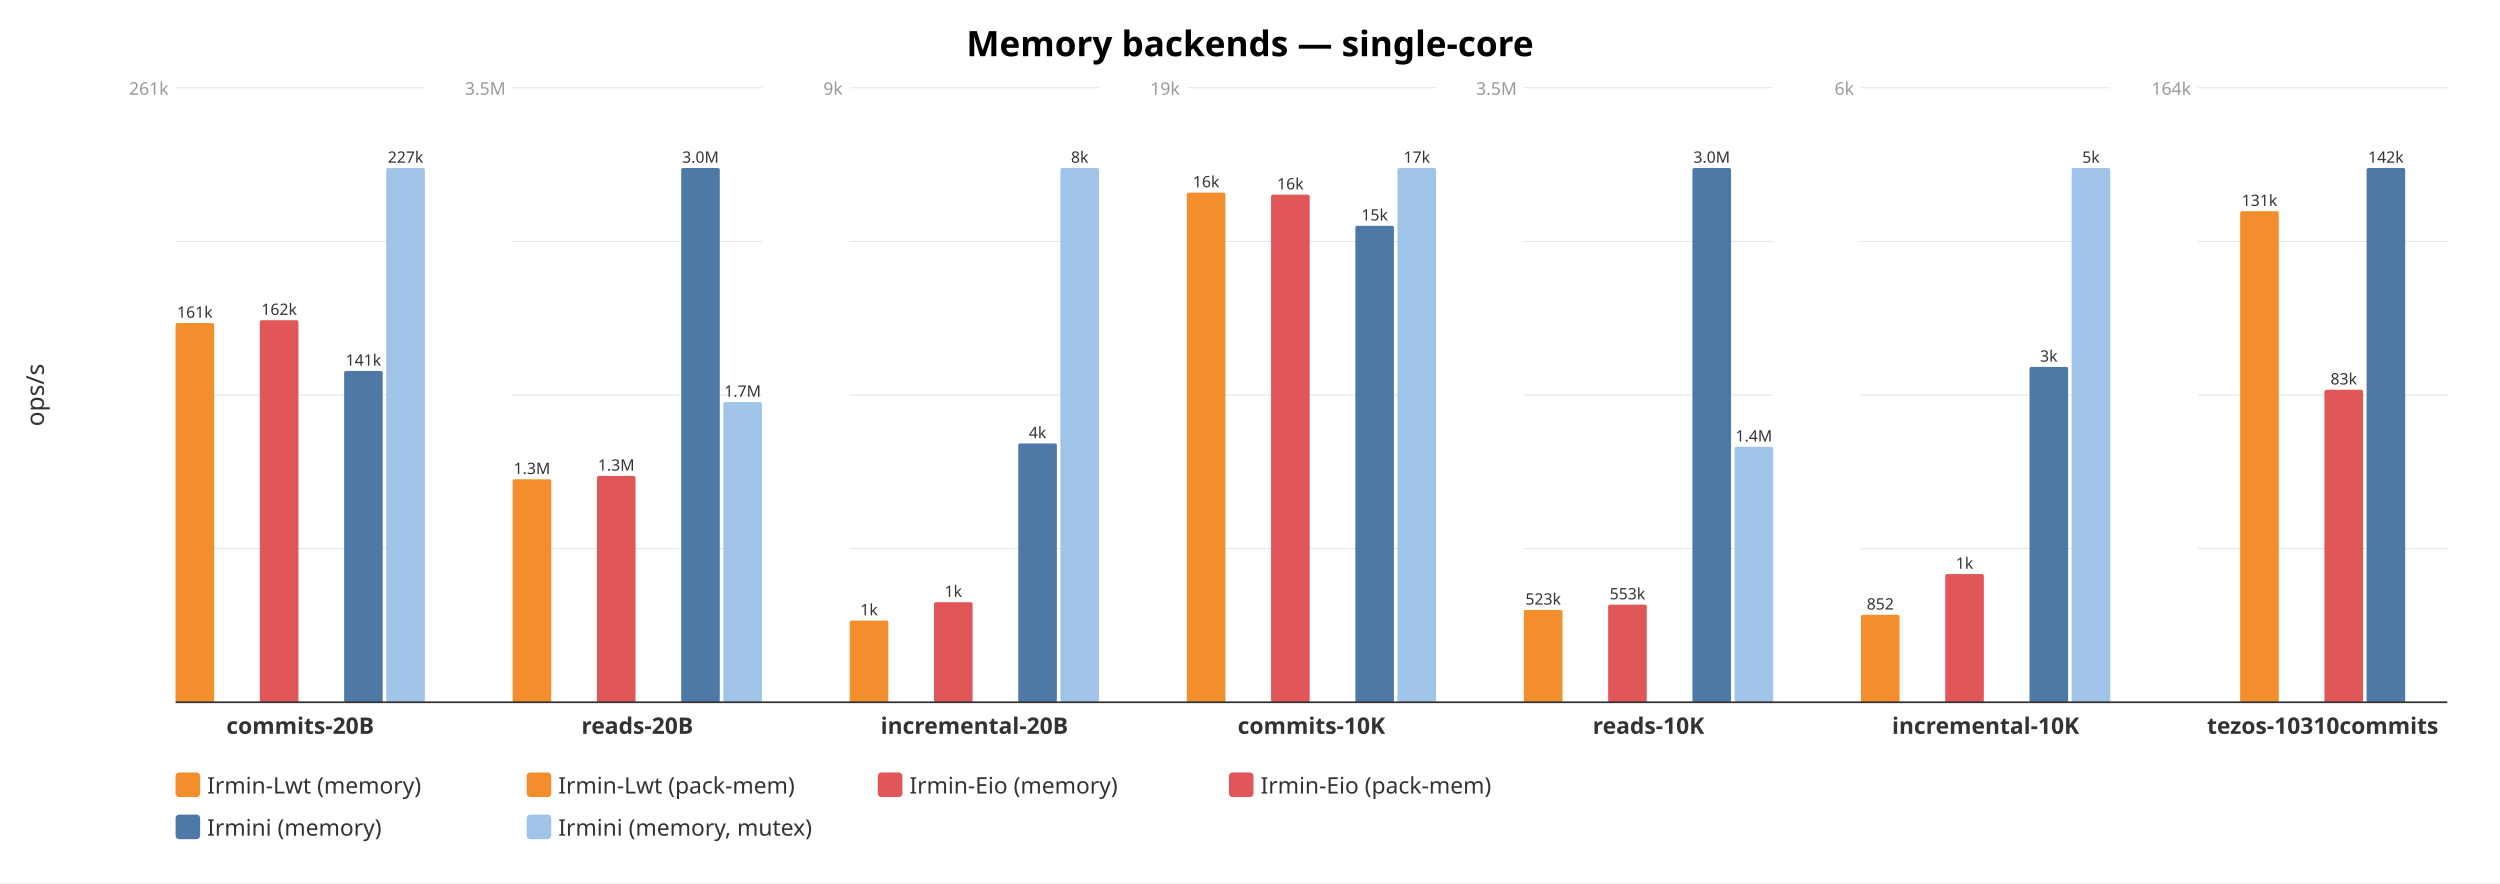
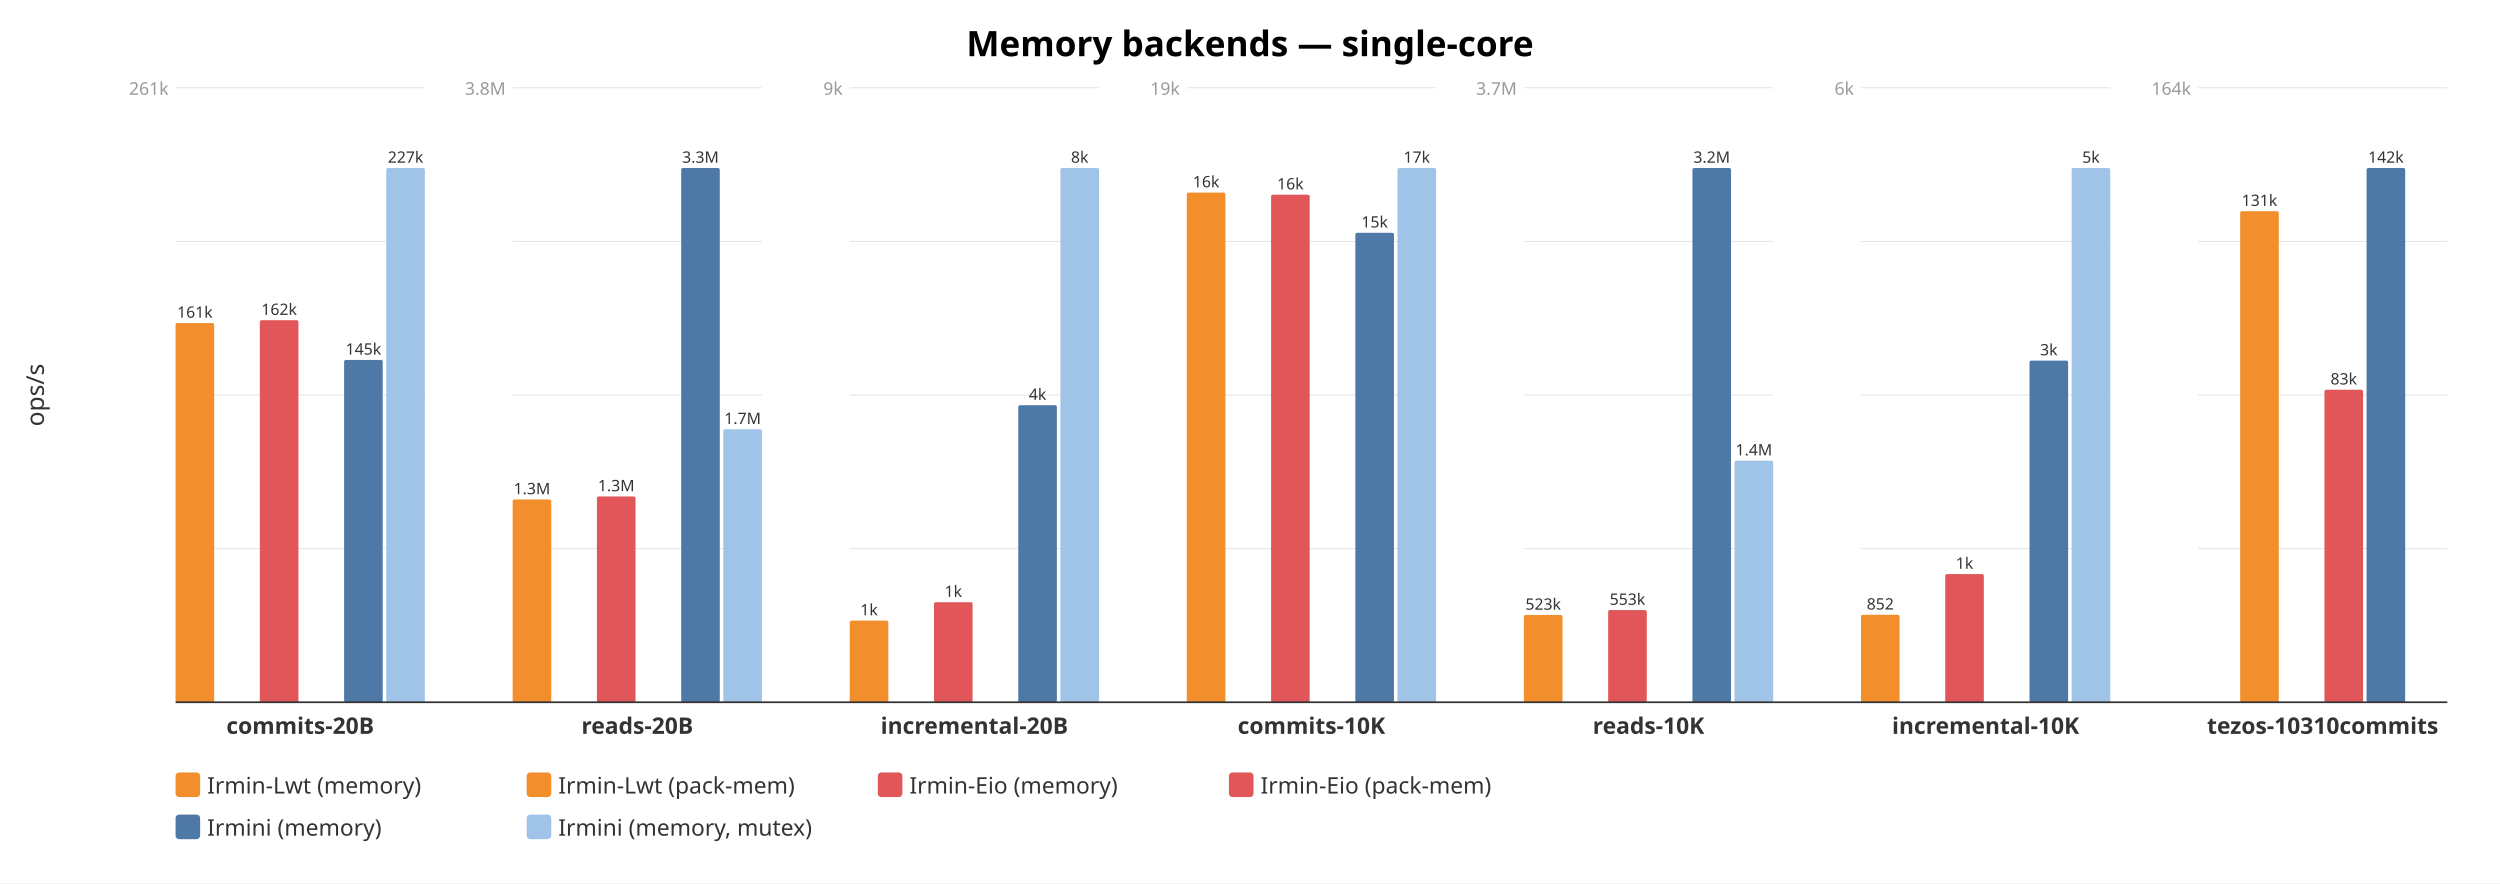
<svg xmlns="http://www.w3.org/2000/svg" width="1424" height="503" font-family="system-ui, sans-serif" font-size="14">
  <rect width="1424" height="503" fill="white" />
  <defs>
</defs>
  <text x="712.0" y="32" text-anchor="middle" font-size="20" font-weight="bold">Memory backends — single-core</text>
  <g transform="translate(100,50)">
    <text x="-75" y="175.0" text-anchor="middle" font-size="14" fill="#333" transform="rotate(-90,-75,175.0)">ops/s</text>
    <line x1="0" y1="262.5" x2="142" y2="262.5" stroke="#e0e0e0" stroke-width="0.5" />
    <line x1="0" y1="175.0" x2="142" y2="175.0" stroke="#e0e0e0" stroke-width="0.5" />
    <line x1="0" y1="87.5" x2="142" y2="87.5" stroke="#e0e0e0" stroke-width="0.5" />
    <line x1="0" y1="0.0" x2="142" y2="0.0" stroke="#e0e0e0" stroke-width="0.5" />
    <text x="-4.0" y="4.0" text-anchor="end" font-size="10" fill="#999">261k</text>
    <rect x="0.0" y="134.0" width="22" height="216.0" fill="#f28e2b" rx="1" />
    <text x="11.0" y="131.0" text-anchor="middle" font-size="9" fill="#333">161k</text>
    <rect x="48.0" y="132.4" width="22" height="217.6" fill="#e15759" rx="1" />
    <text x="59.0" y="129.4" text-anchor="middle" font-size="9" fill="#333">162k</text>
-     <rect x="96.0" y="161.3" width="22" height="188.7" fill="#4e79a7" rx="1" />
-     <text x="107.0" y="158.3" text-anchor="middle" font-size="9" fill="#333">141k</text>
+     <rect x="96.0" y="155.0" width="22" height="195.0" fill="#4e79a7" rx="1" />
+     <text x="107.0" y="152.0" text-anchor="middle" font-size="9" fill="#333">145k</text>
    <rect x="120.0" y="45.7" width="22" height="304.3" fill="#a0c4e8" rx="1" />
    <text x="131.0" y="42.7" text-anchor="middle" font-size="9" fill="#333">227k</text>
    <text x="71.0" y="368" text-anchor="middle" font-size="13" font-weight="bold" fill="#333">commits-20B</text>
    <line x1="192" y1="262.5" x2="334" y2="262.5" stroke="#e0e0e0" stroke-width="0.5" />
    <line x1="192" y1="175.0" x2="334" y2="175.0" stroke="#e0e0e0" stroke-width="0.5" />
    <line x1="192" y1="87.5" x2="334" y2="87.5" stroke="#e0e0e0" stroke-width="0.5" />
    <line x1="192" y1="0.0" x2="334" y2="0.0" stroke="#e0e0e0" stroke-width="0.5" />
-     <text x="188.0" y="4.0" text-anchor="end" font-size="10" fill="#999">3.5M</text>
-     <rect x="192.0" y="223.0" width="22" height="127.0" fill="#f28e2b" rx="1" />
-     <text x="203.0" y="220.0" text-anchor="middle" font-size="9" fill="#333">1.3M</text>
-     <rect x="240.0" y="221.1" width="22" height="128.9" fill="#e15759" rx="1" />
-     <text x="251.0" y="218.1" text-anchor="middle" font-size="9" fill="#333">1.3M</text>
+     <text x="188.0" y="4.0" text-anchor="end" font-size="10" fill="#999">3.8M</text>
+     <rect x="192.0" y="234.5" width="22" height="115.5" fill="#f28e2b" rx="1" />
+     <text x="203.0" y="231.5" text-anchor="middle" font-size="9" fill="#333">1.3M</text>
+     <rect x="240.0" y="232.8" width="22" height="117.2" fill="#e15759" rx="1" />
+     <text x="251.0" y="229.8" text-anchor="middle" font-size="9" fill="#333">1.3M</text>
    <rect x="288.0" y="45.7" width="22" height="304.3" fill="#4e79a7" rx="1" />
-     <text x="299.0" y="42.7" text-anchor="middle" font-size="9" fill="#333">3.0M</text>
-     <rect x="312.0" y="179.0" width="22" height="171.0" fill="#a0c4e8" rx="1" />
-     <text x="323.0" y="176.0" text-anchor="middle" font-size="9" fill="#333">1.7M</text>
+     <text x="299.0" y="42.7" text-anchor="middle" font-size="9" fill="#333">3.3M</text>
+     <rect x="312.0" y="194.5" width="22" height="155.5" fill="#a0c4e8" rx="1" />
+     <text x="323.0" y="191.5" text-anchor="middle" font-size="9" fill="#333">1.7M</text>
    <text x="263.0" y="368" text-anchor="middle" font-size="13" font-weight="bold" fill="#333">reads-20B</text>
    <line x1="384" y1="262.5" x2="526" y2="262.5" stroke="#e0e0e0" stroke-width="0.5" />
    <line x1="384" y1="175.0" x2="526" y2="175.0" stroke="#e0e0e0" stroke-width="0.5" />
    <line x1="384" y1="87.5" x2="526" y2="87.5" stroke="#e0e0e0" stroke-width="0.5" />
    <line x1="384" y1="0.0" x2="526" y2="0.0" stroke="#e0e0e0" stroke-width="0.5" />
    <text x="380.0" y="4.0" text-anchor="end" font-size="10" fill="#999">9k</text>
    <rect x="384.0" y="303.5" width="22" height="46.5" fill="#f28e2b" rx="1" />
    <text x="395.0" y="300.5" text-anchor="middle" font-size="9" fill="#333">1k</text>
    <rect x="432.0" y="293.0" width="22" height="57.0" fill="#e15759" rx="1" />
    <text x="443.0" y="290.0" text-anchor="middle" font-size="9" fill="#333">1k</text>
-     <rect x="480.0" y="202.6" width="22" height="147.4" fill="#4e79a7" rx="1" />
-     <text x="491.0" y="199.6" text-anchor="middle" font-size="9" fill="#333">4k</text>
+     <rect x="480.0" y="180.8" width="22" height="169.2" fill="#4e79a7" rx="1" />
+     <text x="491.0" y="177.8" text-anchor="middle" font-size="9" fill="#333">4k</text>
    <rect x="504.0" y="45.7" width="22" height="304.3" fill="#a0c4e8" rx="1" />
    <text x="515.0" y="42.7" text-anchor="middle" font-size="9" fill="#333">8k</text>
    <text x="455.0" y="368" text-anchor="middle" font-size="13" font-weight="bold" fill="#333">incremental-20B</text>
    <line x1="576" y1="262.5" x2="718" y2="262.5" stroke="#e0e0e0" stroke-width="0.5" />
    <line x1="576" y1="175.0" x2="718" y2="175.0" stroke="#e0e0e0" stroke-width="0.5" />
    <line x1="576" y1="87.5" x2="718" y2="87.5" stroke="#e0e0e0" stroke-width="0.5" />
    <line x1="576" y1="0.0" x2="718" y2="0.0" stroke="#e0e0e0" stroke-width="0.5" />
    <text x="572.0" y="4.0" text-anchor="end" font-size="10" fill="#999">19k</text>
    <rect x="576.0" y="59.7" width="22" height="290.3" fill="#f28e2b" rx="1" />
    <text x="587.0" y="56.7" text-anchor="middle" font-size="9" fill="#333">16k</text>
    <rect x="624.0" y="60.9" width="22" height="289.1" fill="#e15759" rx="1" />
    <text x="635.0" y="57.9" text-anchor="middle" font-size="9" fill="#333">16k</text>
-     <rect x="672.0" y="78.6" width="22" height="271.4" fill="#4e79a7" rx="1" />
-     <text x="683.0" y="75.6" text-anchor="middle" font-size="9" fill="#333">15k</text>
+     <rect x="672.0" y="82.6" width="22" height="267.4" fill="#4e79a7" rx="1" />
+     <text x="683.0" y="79.6" text-anchor="middle" font-size="9" fill="#333">15k</text>
    <rect x="696.0" y="45.7" width="22" height="304.3" fill="#a0c4e8" rx="1" />
    <text x="707.0" y="42.7" text-anchor="middle" font-size="9" fill="#333">17k</text>
    <text x="647.0" y="368" text-anchor="middle" font-size="13" font-weight="bold" fill="#333">commits-10K</text>
    <line x1="768" y1="262.5" x2="910" y2="262.5" stroke="#e0e0e0" stroke-width="0.5" />
    <line x1="768" y1="175.0" x2="910" y2="175.0" stroke="#e0e0e0" stroke-width="0.5" />
    <line x1="768" y1="87.5" x2="910" y2="87.5" stroke="#e0e0e0" stroke-width="0.5" />
    <line x1="768" y1="0.0" x2="910" y2="0.0" stroke="#e0e0e0" stroke-width="0.5" />
-     <text x="764.0" y="4.0" text-anchor="end" font-size="10" fill="#999">3.5M</text>
-     <rect x="768.0" y="297.4" width="22" height="52.6" fill="#f28e2b" rx="1" />
-     <text x="779.0" y="294.4" text-anchor="middle" font-size="9" fill="#333">523k</text>
-     <rect x="816.0" y="294.4" width="22" height="55.6" fill="#e15759" rx="1" />
-     <text x="827.0" y="291.4" text-anchor="middle" font-size="9" fill="#333">553k</text>
+     <text x="764.0" y="4.0" text-anchor="end" font-size="10" fill="#999">3.7M</text>
+     <rect x="768.0" y="300.3" width="22" height="49.7" fill="#f28e2b" rx="1" />
+     <text x="779.0" y="297.3" text-anchor="middle" font-size="9" fill="#333">523k</text>
+     <rect x="816.0" y="297.5" width="22" height="52.5" fill="#e15759" rx="1" />
+     <text x="827.0" y="294.5" text-anchor="middle" font-size="9" fill="#333">553k</text>
    <rect x="864.0" y="45.7" width="22" height="304.3" fill="#4e79a7" rx="1" />
-     <text x="875.0" y="42.7" text-anchor="middle" font-size="9" fill="#333">3.0M</text>
-     <rect x="888.0" y="204.5" width="22" height="145.5" fill="#a0c4e8" rx="1" />
-     <text x="899.0" y="201.5" text-anchor="middle" font-size="9" fill="#333">1.4M</text>
+     <text x="875.0" y="42.7" text-anchor="middle" font-size="9" fill="#333">3.2M</text>
+     <rect x="888.0" y="212.4" width="22" height="137.6" fill="#a0c4e8" rx="1" />
+     <text x="899.0" y="209.4" text-anchor="middle" font-size="9" fill="#333">1.4M</text>
    <text x="839.0" y="368" text-anchor="middle" font-size="13" font-weight="bold" fill="#333">reads-10K</text>
    <line x1="960" y1="262.5" x2="1102" y2="262.5" stroke="#e0e0e0" stroke-width="0.5" />
    <line x1="960" y1="175.0" x2="1102" y2="175.0" stroke="#e0e0e0" stroke-width="0.5" />
    <line x1="960" y1="87.5" x2="1102" y2="87.5" stroke="#e0e0e0" stroke-width="0.5" />
    <line x1="960" y1="0.0" x2="1102" y2="0.0" stroke="#e0e0e0" stroke-width="0.5" />
    <text x="956.0" y="4.0" text-anchor="end" font-size="10" fill="#999">6k</text>
    <rect x="960.0" y="300.2" width="22" height="49.8" fill="#f28e2b" rx="1" />
    <text x="971.0" y="297.2" text-anchor="middle" font-size="9" fill="#333">852</text>
    <rect x="1008.0" y="277.0" width="22" height="73.0" fill="#e15759" rx="1" />
    <text x="1019.0" y="274.0" text-anchor="middle" font-size="9" fill="#333">1k</text>
-     <rect x="1056.0" y="159.0" width="22" height="191.0" fill="#4e79a7" rx="1" />
-     <text x="1067.0" y="156.0" text-anchor="middle" font-size="9" fill="#333">3k</text>
+     <rect x="1056.0" y="155.4" width="22" height="194.6" fill="#4e79a7" rx="1" />
+     <text x="1067.0" y="152.4" text-anchor="middle" font-size="9" fill="#333">3k</text>
    <rect x="1080.0" y="45.7" width="22" height="304.3" fill="#a0c4e8" rx="1" />
    <text x="1091.0" y="42.7" text-anchor="middle" font-size="9" fill="#333">5k</text>
    <text x="1031.0" y="368" text-anchor="middle" font-size="13" font-weight="bold" fill="#333">incremental-10K</text>
    <line x1="1152" y1="262.5" x2="1294" y2="262.5" stroke="#e0e0e0" stroke-width="0.5" />
    <line x1="1152" y1="175.0" x2="1294" y2="175.0" stroke="#e0e0e0" stroke-width="0.5" />
    <line x1="1152" y1="87.5" x2="1294" y2="87.5" stroke="#e0e0e0" stroke-width="0.5" />
    <line x1="1152" y1="0.0" x2="1294" y2="0.0" stroke="#e0e0e0" stroke-width="0.5" />
    <text x="1148.0" y="4.0" text-anchor="end" font-size="10" fill="#999">164k</text>
    <rect x="1176.0" y="70.3" width="22" height="279.7" fill="#f28e2b" rx="1" />
    <text x="1187.0" y="67.3" text-anchor="middle" font-size="9" fill="#333">131k</text>
    <rect x="1224.0" y="172.0" width="22" height="178.0" fill="#e15759" rx="1" />
    <text x="1235.0" y="169.0" text-anchor="middle" font-size="9" fill="#333">83k</text>
    <rect x="1248.0" y="45.7" width="22" height="304.3" fill="#4e79a7" rx="1" />
    <text x="1259.0" y="42.7" text-anchor="middle" font-size="9" fill="#333">142k</text>
    <text x="1223.0" y="368" text-anchor="middle" font-size="13" font-weight="bold" fill="#333">tezos-10310commits</text>
    <line x1="0" y1="350" x2="1294" y2="350" stroke="#333" stroke-width="1" />
  </g>
  <g transform="translate(100,440)">
    <rect x="0" y="0" width="14" height="14" fill="#f28e2b" rx="2" />
    <text x="18" y="12" font-size="13" fill="#333">Irmin-Lwt (memory)</text>
    <rect x="200" y="0" width="14" height="14" fill="#f28e2b" rx="2" />
    <text x="218" y="12" font-size="13" fill="#333">Irmin-Lwt (pack-mem)</text>
    <rect x="400" y="0" width="14" height="14" fill="#e15759" rx="2" />
    <text x="418" y="12" font-size="13" fill="#333">Irmin-Eio (memory)</text>
    <rect x="600" y="0" width="14" height="14" fill="#e15759" rx="2" />
    <text x="618" y="12" font-size="13" fill="#333">Irmin-Eio (pack-mem)</text>
    <rect x="0" y="24" width="14" height="14" fill="#4e79a7" rx="2" />
    <text x="18" y="36" font-size="13" fill="#333">Irmini (memory)</text>
    <rect x="200" y="24" width="14" height="14" fill="#a0c4e8" rx="2" />
    <text x="218" y="36" font-size="13" fill="#333">Irmini (memory, mutex)</text>
  </g>
</svg>
